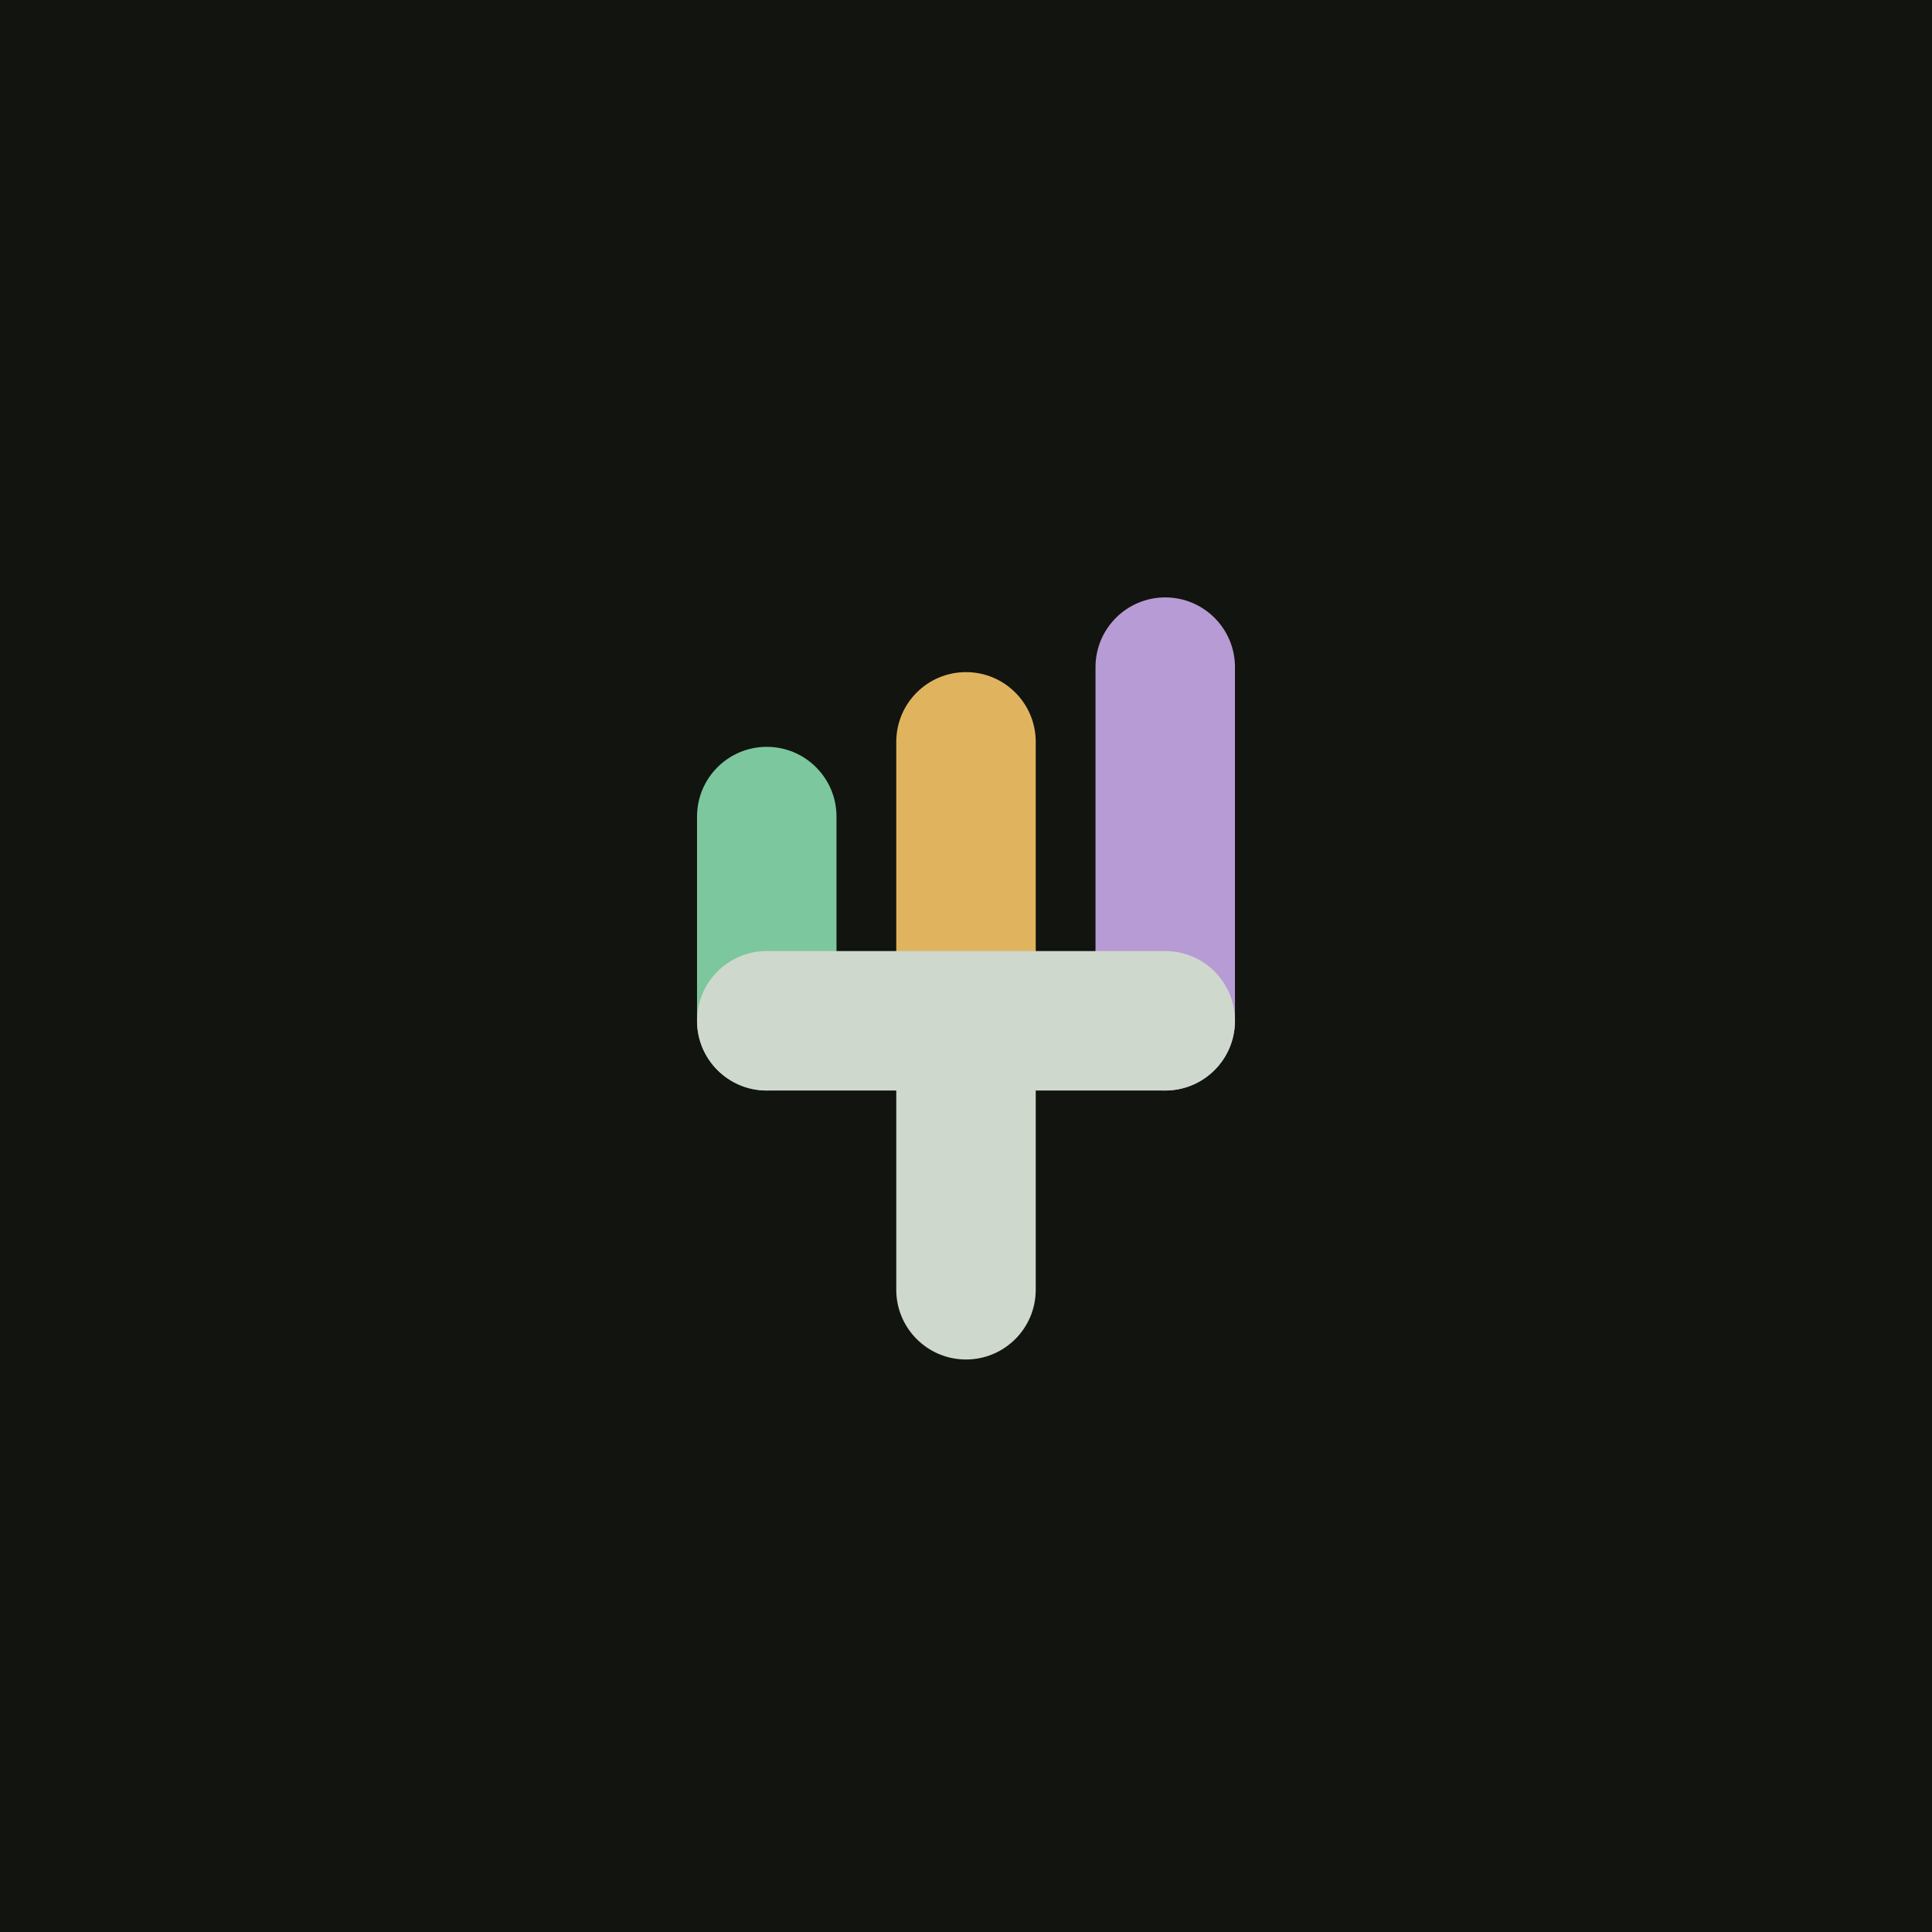
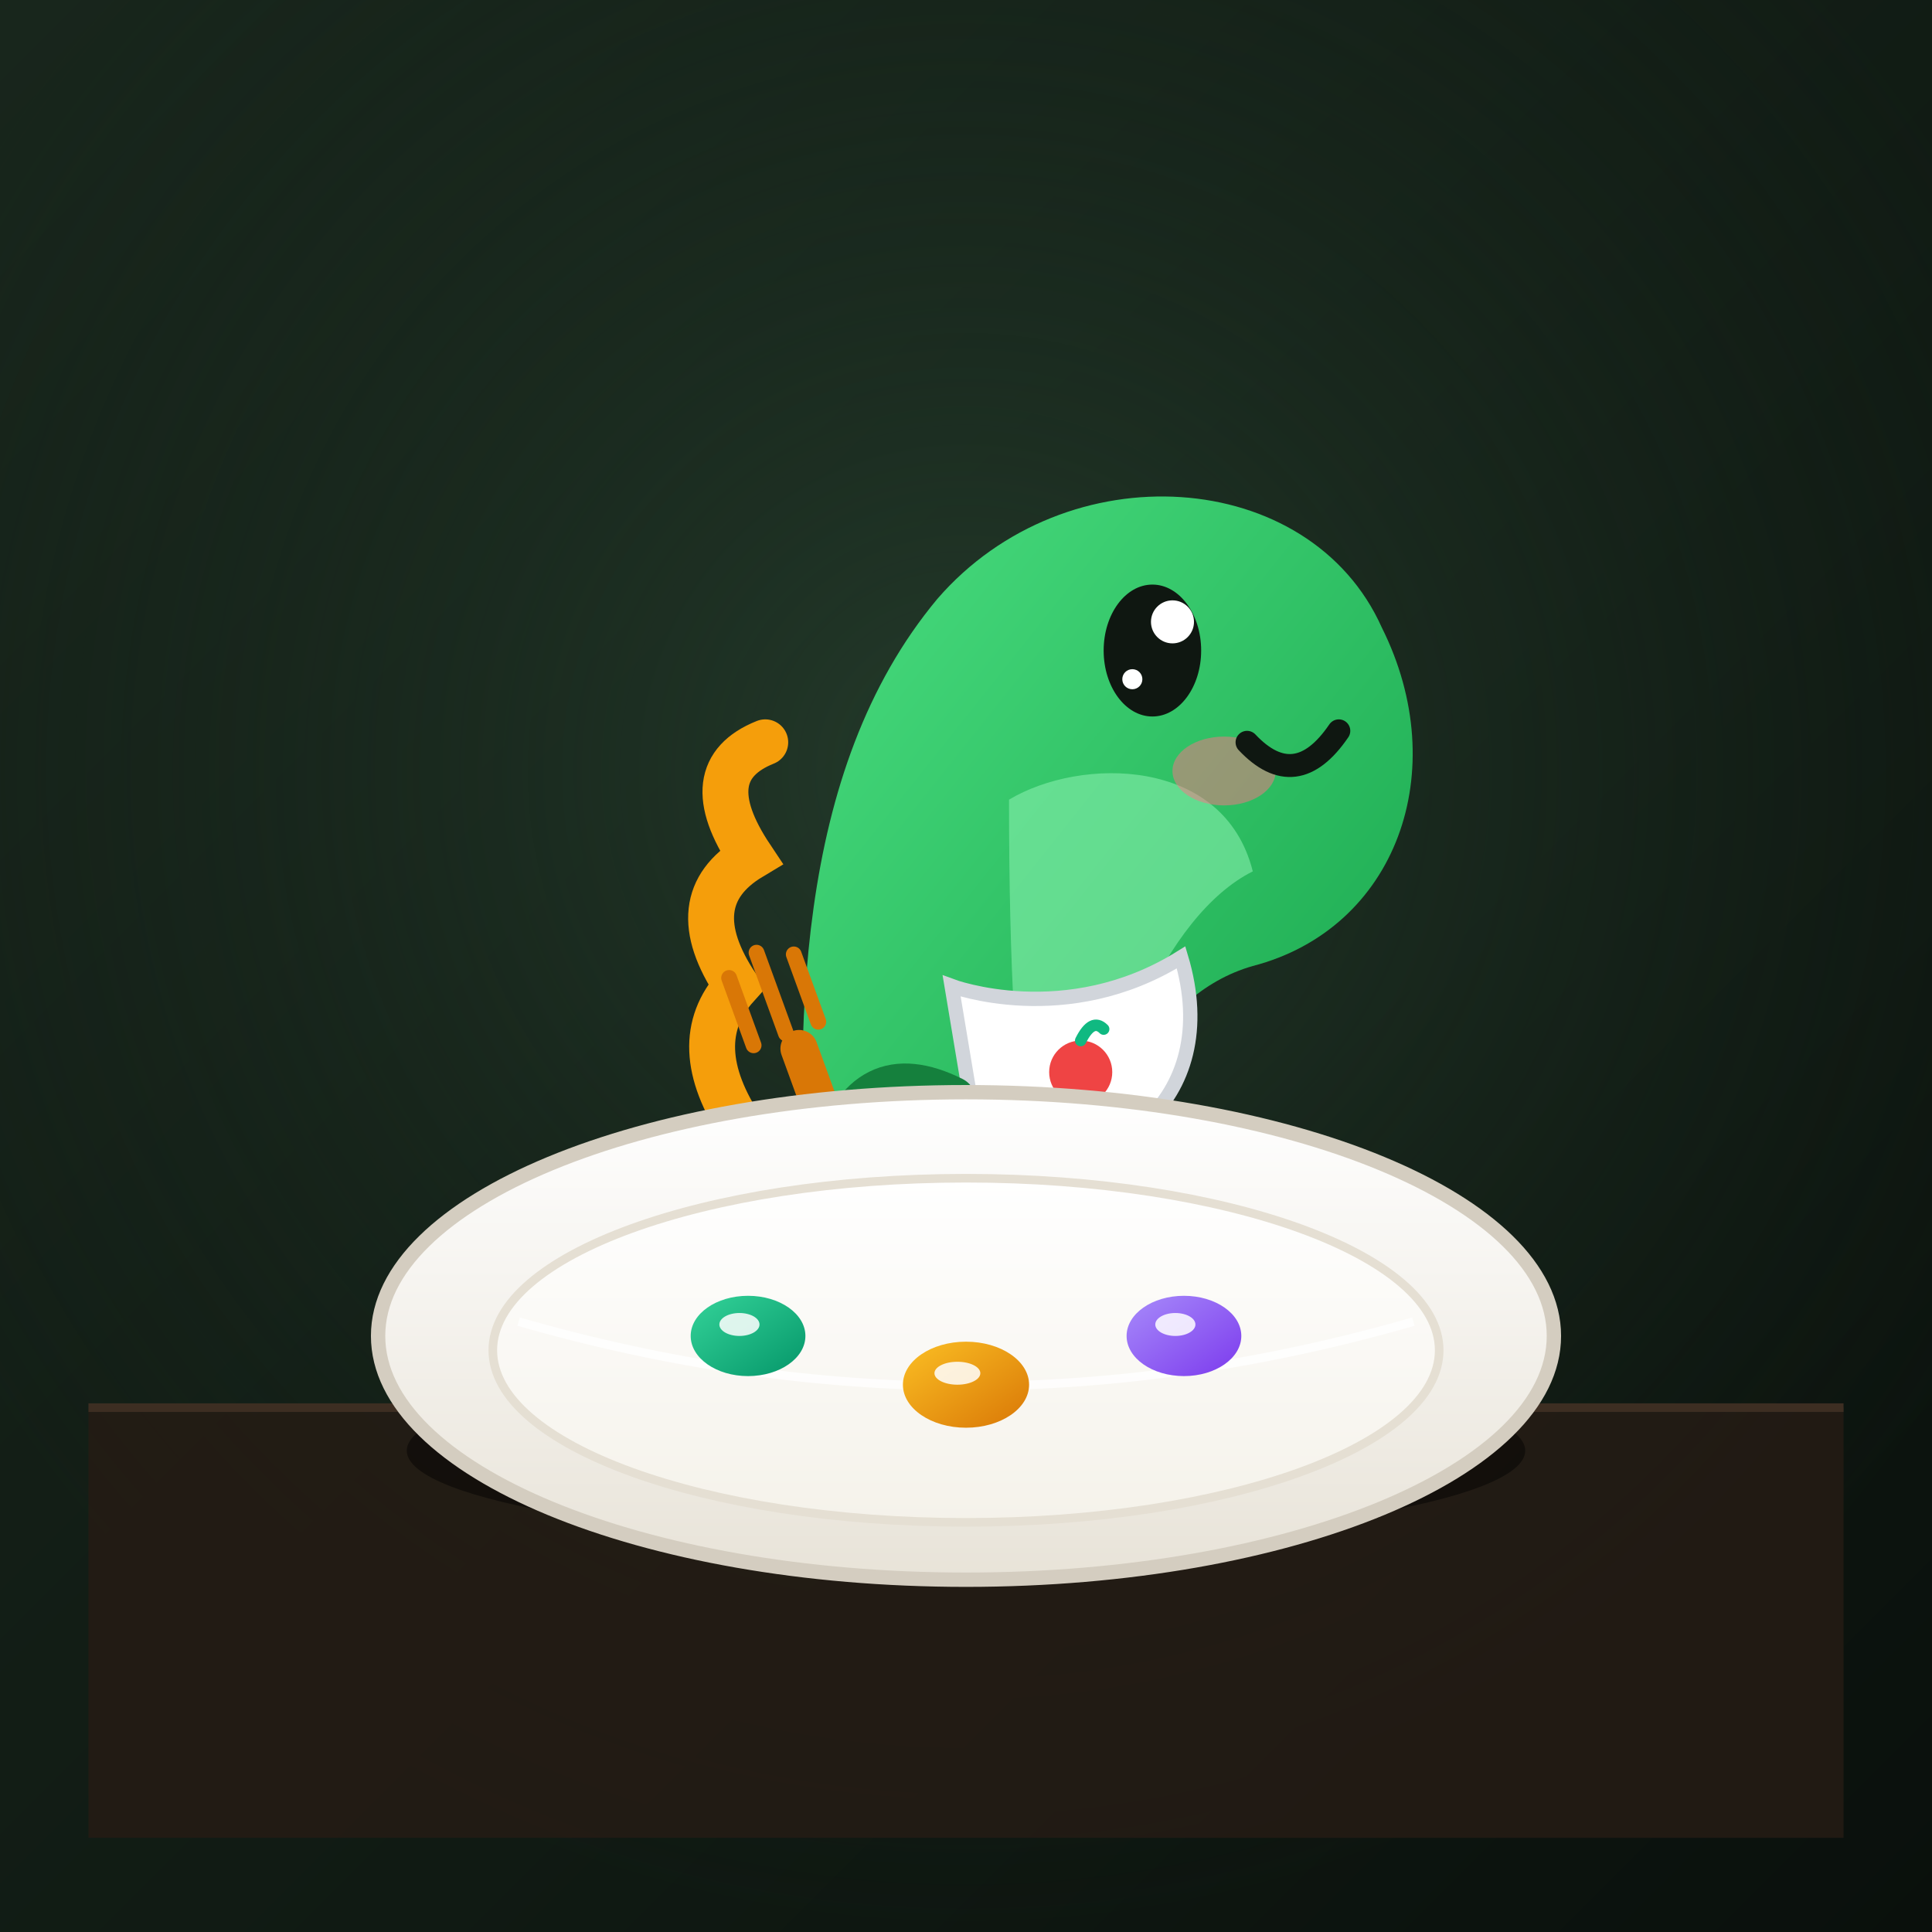
<svg xmlns="http://www.w3.org/2000/svg" viewBox="0 0 512 512" role="img" aria-label="Plate">
-   <rect width="512" height="512" fill="#12140F" />
-   <g transform="translate(256 256) scale(0.66) translate(-256 -256)">
-     <rect x="148" y="168" width="56" height="138" rx="28" fill="#7CC79E" />
-     <rect x="228" y="138" width="56" height="168" rx="28" fill="#E0B45F" />
-     <rect x="308" y="108" width="56" height="198" rx="28" fill="#B79BD4" />
-     <rect x="148" y="250" width="216" height="56" rx="28" fill="#CFD8CC" />
-     <rect x="228" y="278" width="56" height="136" rx="28" fill="#CFD8CC" />
+   <defs>
+     <linearGradient id="bg-mask" x1="0%" y1="0%" x2="100%" y2="100%">
+       <stop offset="0%" stop-color="#18261C" />
+       <stop offset="60%" stop-color="#101A13" />
+       <stop offset="100%" stop-color="#0A100C" />
+     </linearGradient>
+     <radialGradient id="halo-m" cx="50%" cy="40%" r="60%">
+       <stop offset="0%" stop-color="#284230" stop-opacity="0.8" />
+       <stop offset="100%" stop-color="#18261C" stop-opacity="0" />
+     </radialGradient>
+     <linearGradient id="plate-rim-m" x1="0%" y1="0%" x2="0%" y2="100%">
+       <stop offset="0%" stop-color="#FFFFFF" />
+       <stop offset="100%" stop-color="#E8E3D8" />
+     </linearGradient>
+     <linearGradient id="plate-inner-m" x1="0%" y1="0%" x2="0%" y2="100%">
+       <stop offset="0%" stop-color="#FFFFFF" />
+       <stop offset="100%" stop-color="#F5F2EA" />
+     </linearGradient>
+     <linearGradient id="dino-skin-m" x1="0%" y1="0%" x2="100%" y2="100%">
+       <stop offset="0%" stop-color="#4ADE80" />
+       <stop offset="100%" stop-color="#16A34A" />
+     </linearGradient>
+     <linearGradient id="p-dot-m" x1="0%" y1="0%" x2="100%" y2="100%">
+       <stop offset="0%" stop-color="#34D399" />
+       <stop offset="100%" stop-color="#059669" />
+     </linearGradient>
+     <linearGradient id="c-dot-m" x1="0%" y1="0%" x2="100%" y2="100%">
+       <stop offset="0%" stop-color="#FBBF24" />
+       <stop offset="100%" stop-color="#D97706" />
+     </linearGradient>
+     <linearGradient id="f-dot-m" x1="0%" y1="0%" x2="100%" y2="100%">
+       <stop offset="0%" stop-color="#A78BFA" />
+       <stop offset="100%" stop-color="#7C3AED" />
+     </linearGradient>
+   </defs>
+   <rect width="512" height="512" fill="url(#bg-mask)" />
+   <rect width="512" height="512" fill="url(#halo-m)" />
+   <g transform="translate(256 256) scale(0.76) translate(-256 -256)">
+     <path d="M -50 410 L 562 410 L 562 560 L -50 560 Z" fill="#241B14" opacity="0.85" />
+     <line x1="-50" y1="410" x2="562" y2="410" stroke="#3D2E22" stroke-width="3" />
+     <g transform="translate(16, 8)">
+       <path d="M 170 170 Q 145 180 165 210 Q 140 225 160 255 Q 142 275 162 305" fill="none" stroke="#F59E0B" stroke-width="16" stroke-linecap="round" />
+       <path d="M 185 350 C 180 270 180 180 230 120 C 275 68 360 74 385 130 C 410 180 390 235 340 248 C 305 258 285 300 280 350 Z" fill="url(#dino-skin-m)" />
+       <path d="M 255 190 C 280 175 330 175 340 215 C 310 230 285 285 280 350 C 265 350 255 310 255 190 Z" fill="#86EFAC" opacity="0.6" />
+       <ellipse cx="330" cy="180" rx="18" ry="12" fill="#FB7185" opacity="0.5" />
+       <ellipse cx="305" cy="138" rx="17" ry="23" fill="#0F1711" />
+       <circle cx="312" cy="128" r="7.5" fill="#FFFFFF" />
+       <circle cx="298" cy="148" r="3.5" fill="#FFFFFF" />
+       <path d="M 338 170 Q 355 188 370 166" fill="none" stroke="#0F1711" stroke-width="8" stroke-linecap="round" />
+       <path d="M 235 255 C 235 255 275 270 315 245 C 330 295 290 325 245 315 Z" fill="#FFFFFF" stroke="#D1D5DB" stroke-width="5" />
+       <circle cx="280" cy="285" r="11" fill="#EF4444" />
+       <path d="M 280 274 Q 284 266 288 270" fill="none" stroke="#10B981" stroke-width="4" stroke-linecap="round" />
+       <path d="M 235 295 Q 205 280 195 315" fill="none" stroke="#15803D" stroke-width="17" stroke-linecap="round" />
+       <g transform="rotate(-20 185 290)">
+         <rect x="180" y="270" width="13" height="65" rx="6.5" fill="#D97706" />
+         <path d="M 172 270 L 172 245 M 184 270 L 184 240 M 196 270 L 196 245" stroke="#D97706" stroke-width="5.5" stroke-linecap="round" />
+       </g>
+     </g>
+     <ellipse cx="256" cy="425" rx="195" ry="32" fill="#000000" opacity="0.45" />
+     <ellipse cx="256" cy="385" rx="205" ry="85" fill="url(#plate-rim-m)" stroke="#D4CDC0" stroke-width="5" />
+     <ellipse cx="256" cy="390" rx="165" ry="60" fill="url(#plate-inner-m)" stroke="#E5DFD3" stroke-width="3" />
+     <path d="M 100 380 Q 256 425 412 380" fill="none" stroke="#FFFFFF" stroke-width="3" opacity="0.8" />
+     <ellipse cx="180" cy="385" rx="20" ry="14" fill="url(#p-dot-m)" />
+     <ellipse cx="177" cy="381" rx="7" ry="4" fill="#FFFFFF" opacity="0.85" />
+     <ellipse cx="256" cy="402" rx="22" ry="15" fill="url(#c-dot-m)" />
+     <ellipse cx="253" cy="398" rx="8" ry="4" fill="#FFFFFF" opacity="0.85" />
+     <ellipse cx="332" cy="385" rx="20" ry="14" fill="url(#f-dot-m)" />
+     <ellipse cx="329" cy="381" rx="7" ry="4" fill="#FFFFFF" opacity="0.85" />
  </g>
</svg>
